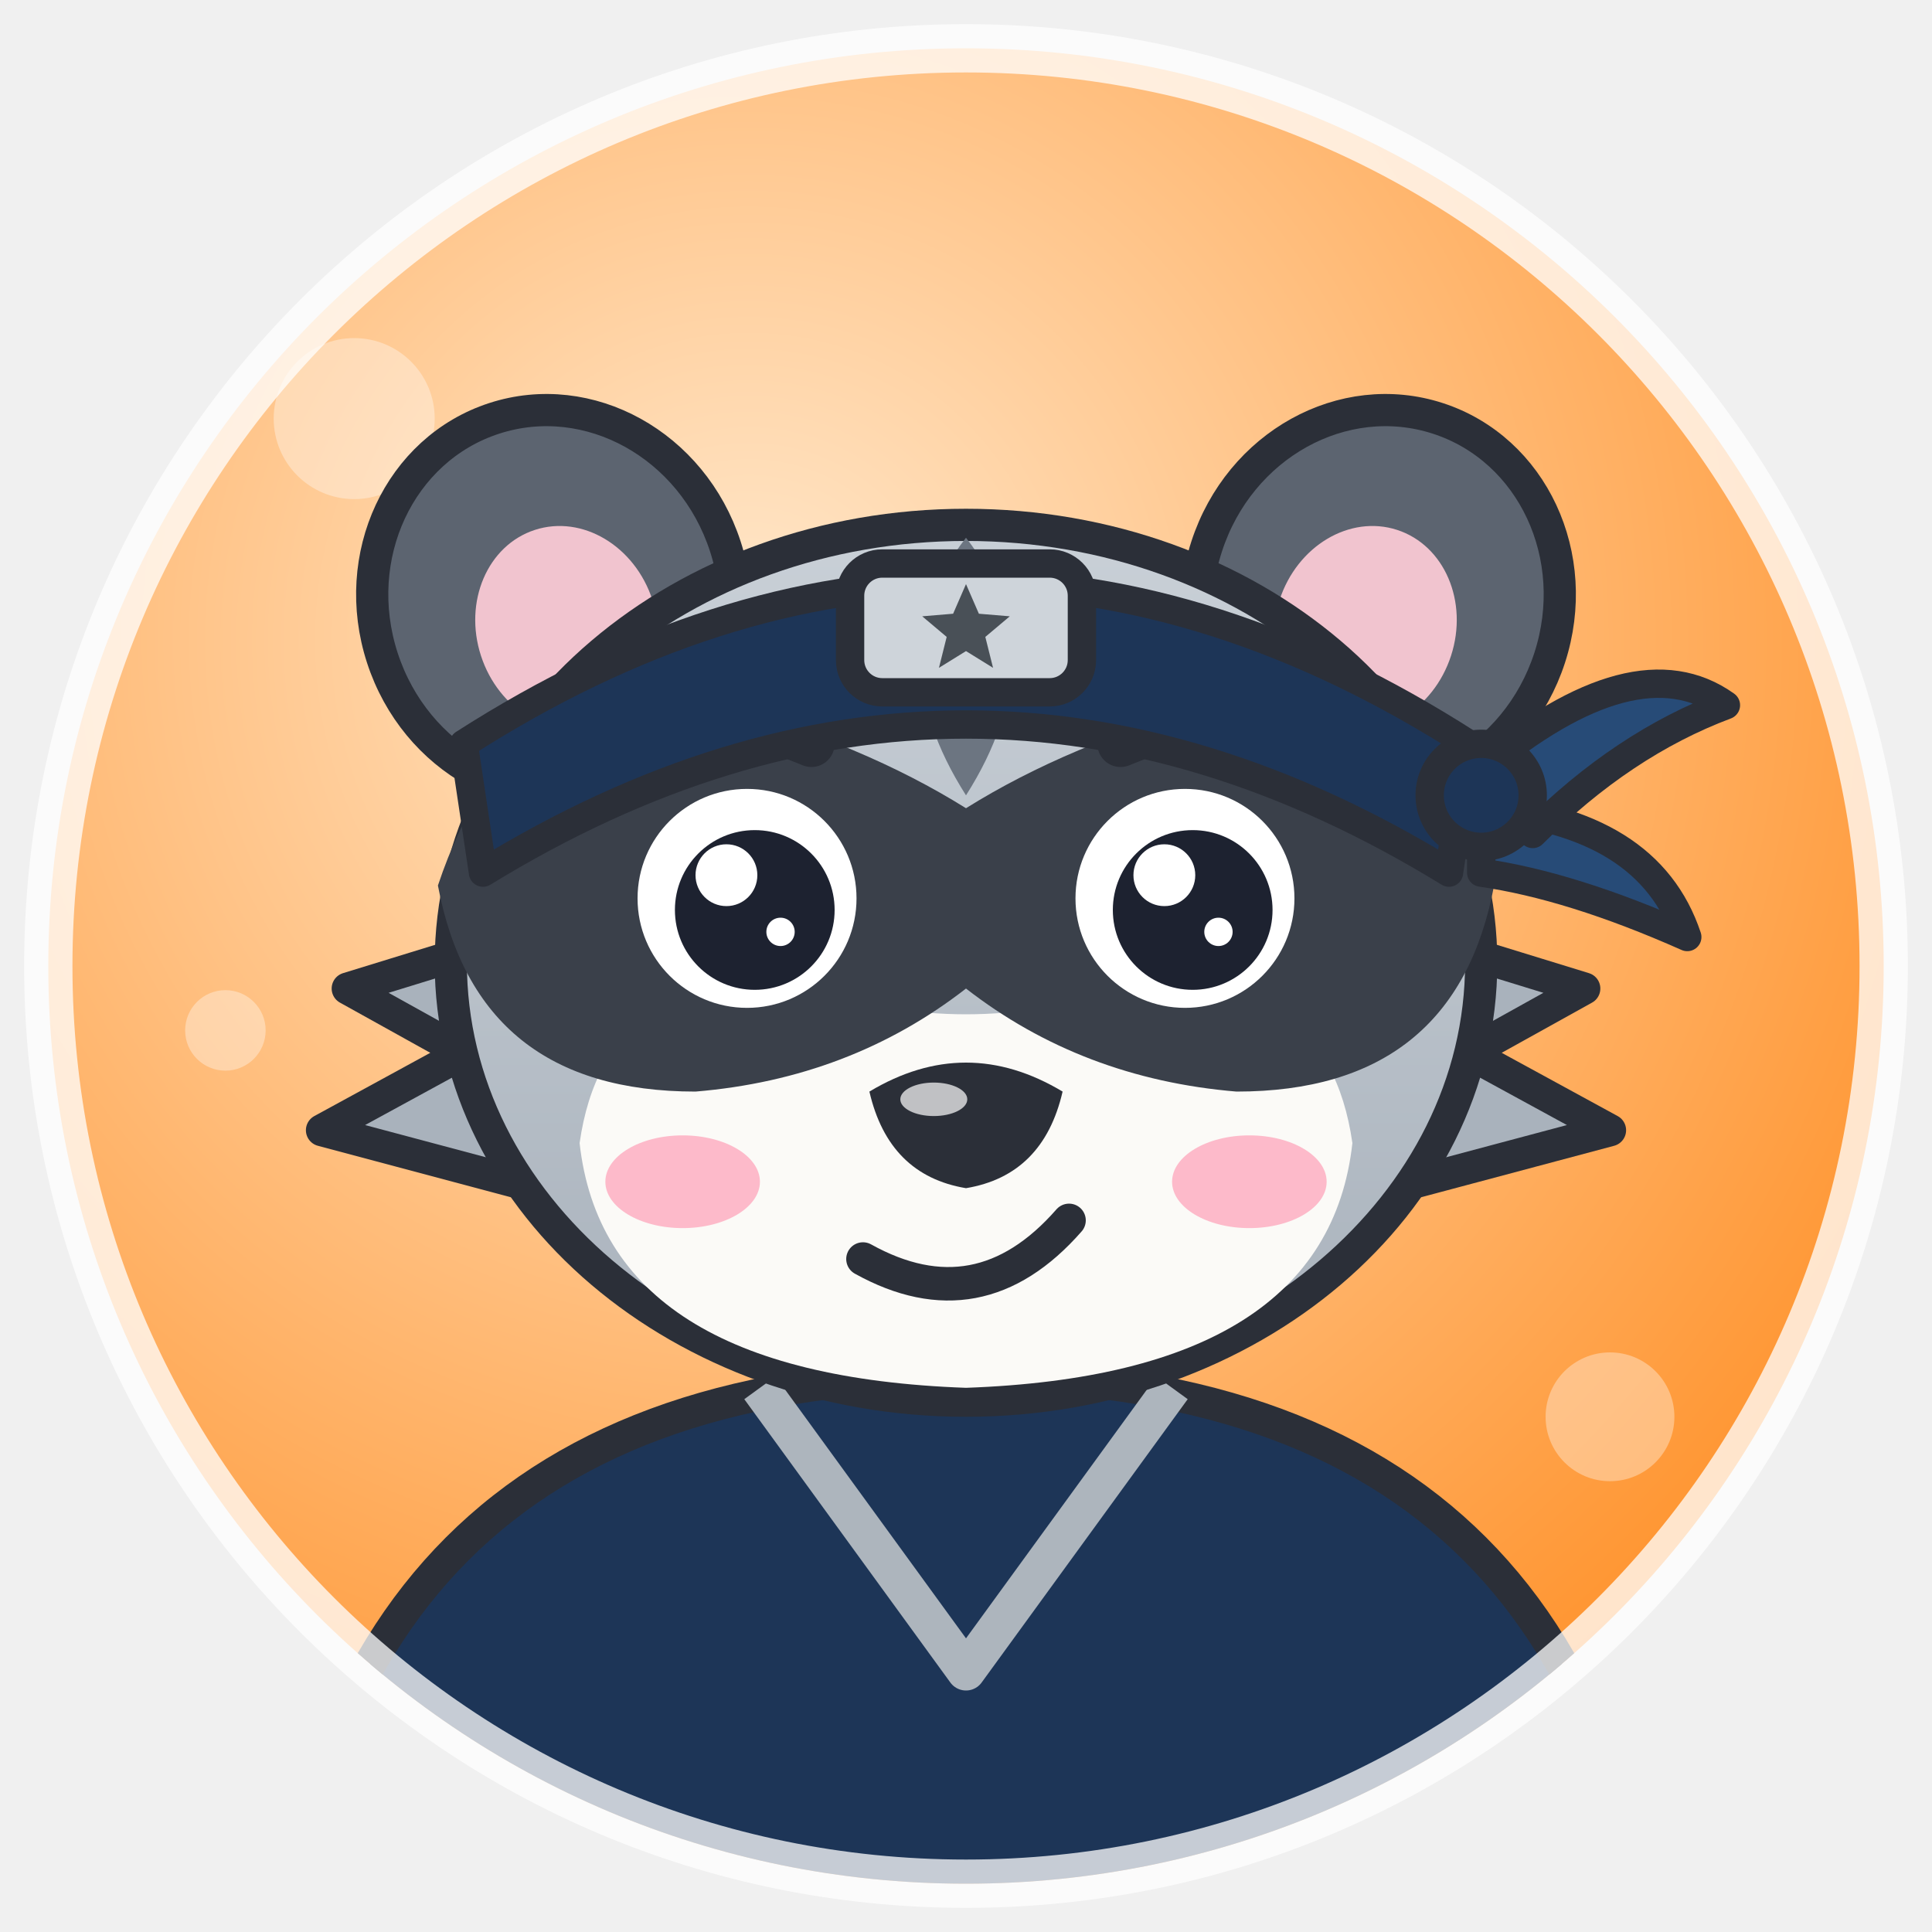
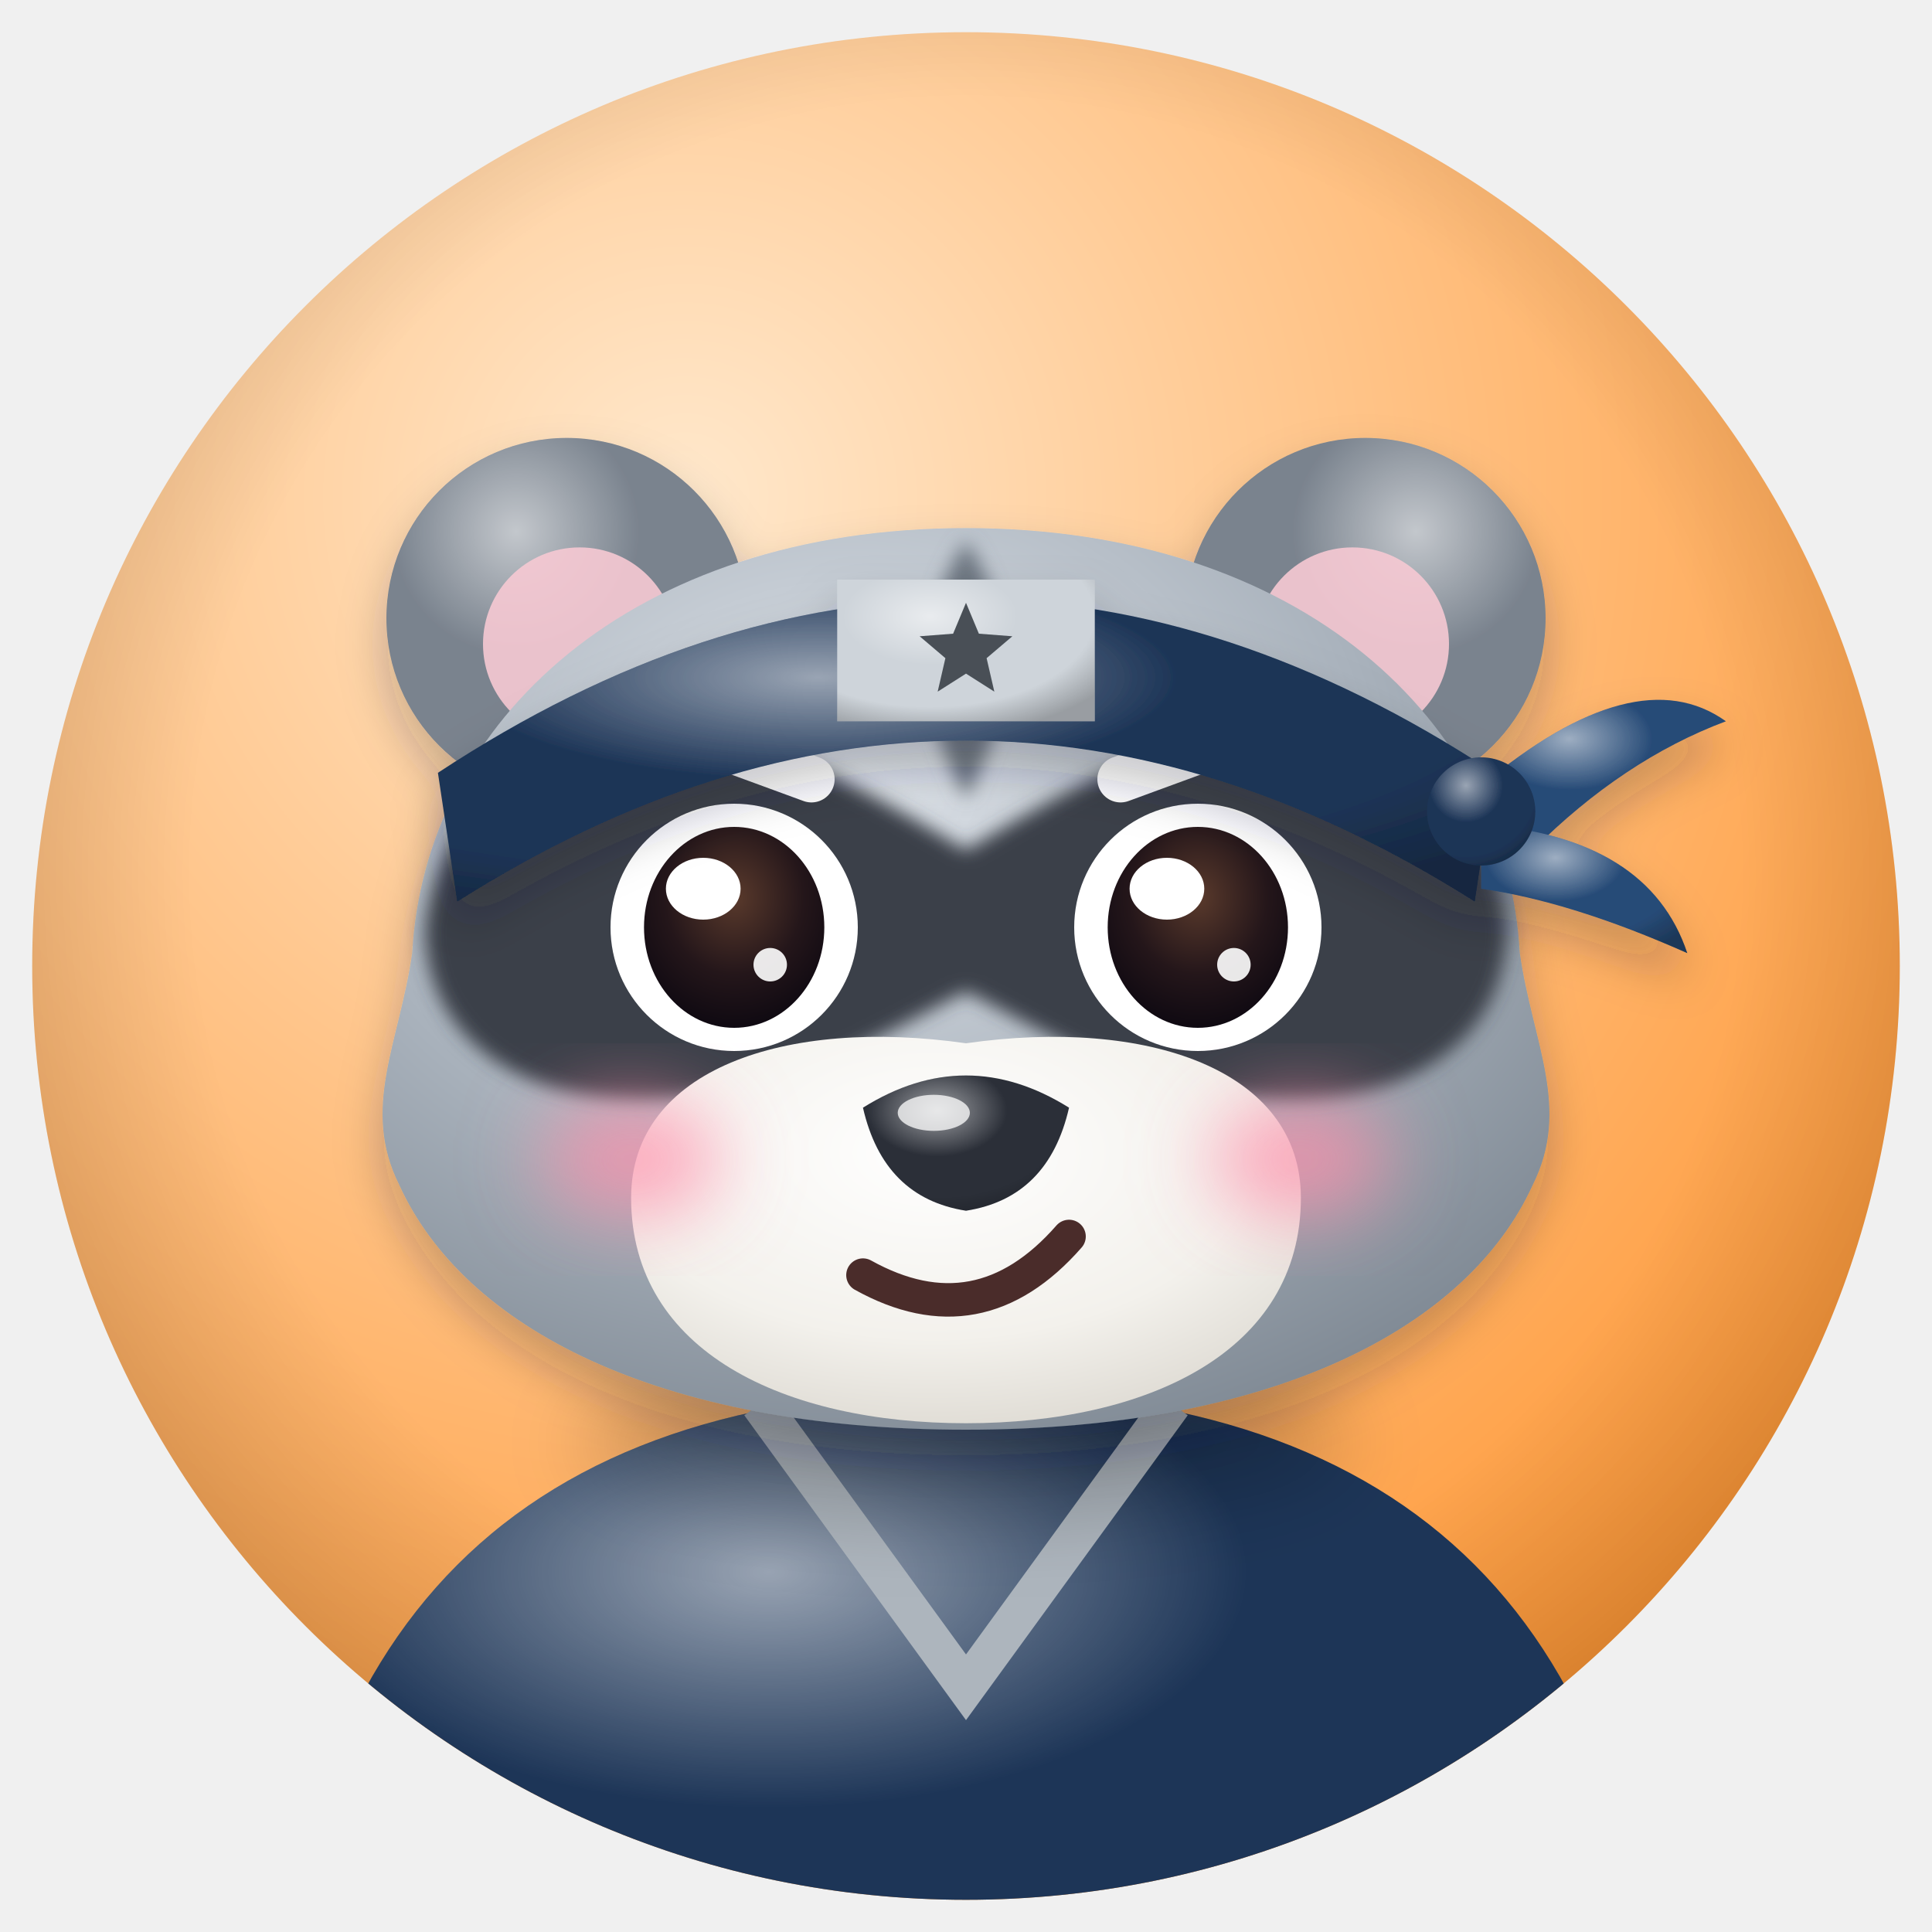
- <svg xmlns="http://www.w3.org/2000/svg" viewBox="0 0 120 120" width="512" height="512" role="img" aria-label="Ninja" class="raccoon-avatar">
+ <svg xmlns="http://www.w3.org/2000/svg" viewBox="0 0 120 120" width="512" height="512" role="img" aria-label="Ninja raccoon" class="raccoon-avatar">
  <defs>
-     <radialGradient id="rc_R_0_-bg" cx="0.38" cy="0.32" r="0.75">
+     <radialGradient id="rc_R_0_-sheen" cx="0.36" cy="0.26" r="0.85">
+       <stop offset="0" stop-color="#fff" stop-opacity="0.55" />
+       <stop offset="0.4" stop-color="#fff" stop-opacity="0" />
+       <stop offset="0.75" stop-color="#000" stop-opacity="0" />
+       <stop offset="1" stop-color="#000" stop-opacity="0.26" />
+     </radialGradient>
+     <radialGradient id="rc_R_0_-fur" cx="0.4" cy="0.28" r="0.8">
+       <stop offset="0" stop-color="#dfe4ea" />
+       <stop offset="0.55" stop-color="#aab3bd" />
+       <stop offset="1" stop-color="#7d8792" />
+     </radialGradient>
+     <radialGradient id="rc_R_0_-muzzle" cx="0.45" cy="0.3" r="0.8">
+       <stop offset="0" stop-color="#ffffff" />
+       <stop offset="0.6" stop-color="#f3f1ec" />
+       <stop offset="1" stop-color="#d9d5cd" />
+     </radialGradient>
+     <radialGradient id="rc_R_0_-eye" cx="0.5" cy="0.35" r="0.7">
+       <stop offset="0" stop-color="#5a3a2c" />
+       <stop offset="0.55" stop-color="#24161a" />
+       <stop offset="1" stop-color="#0b0710" />
+     </radialGradient>
+     <linearGradient id="rc_R_0_-gold" x1="0" y1="0" x2="0" y2="1">
+       <stop offset="0" stop-color="#fff3a3" />
+       <stop offset="0.5" stop-color="#fcc419" />
+       <stop offset="1" stop-color="#e67700" />
+     </linearGradient>
+     <filter id="rc_R_0_-soft" x="-10%" y="-10%" width="120%" height="120%">
+       <feGaussianBlur stdDeviation="0.7" />
+     </filter>
+     <filter id="rc_R_0_-blur" x="-50%" y="-50%" width="200%" height="200%">
+       <feGaussianBlur stdDeviation="3" />
+     </filter>
+     <filter id="rc_R_0_-drop" x="-20%" y="-20%" width="140%" height="150%">
+       <feDropShadow dx="0" dy="2" stdDeviation="1.8" flood-color="#1b1530" flood-opacity="0.25" />
+     </filter>
+   </defs>
+   <defs>
+     <radialGradient id="rc_R_0_-bg" cx="0.35" cy="0.25" r="0.85">
      <stop offset="0" stop-color="#ffe8cc" />
      <stop offset="1" stop-color="#ff922b" />
    </radialGradient>
+     <radialGradient id="rc_R_0_-vignette" cx="0.5" cy="0.45" r="0.55">
+       <stop offset="0.75" stop-color="#000" stop-opacity="0" />
+       <stop offset="1" stop-color="#000" stop-opacity="0.16" />
+     </radialGradient>
    <clipPath id="rc_R_0_-clip">
-       <circle cx="60" cy="60" r="57" />
+       <circle cx="60" cy="60" r="58" />
    </clipPath>
  </defs>
  <g clip-path="url(#rc_R_0_-clip)">
-     <circle cx="60" cy="60" r="57" fill="url(#rc_R_0_-bg)" />
-     <g fill="#fff" opacity="0.35">
-       <circle cx="22" cy="26" r="5" />
-       <circle cx="100" cy="88" r="4" />
-       <circle cx="14" cy="64" r="2.5" />
-     </g>
-     <g transform="translate(12 7) scale(0.8)">
-       <g stroke="#2b2f38" stroke-width="2.5" stroke-linejoin="round">
-         <path d="M6 152 q2 -54 54 -54 q52 0 54 54z" fill="#1d3557" />
+     <circle cx="60" cy="60" r="58" fill="url(#rc_R_0_-bg)" />
+     <circle cx="60" cy="60" r="58" fill="url(#rc_R_0_-vignette)" />
+     <g transform="translate(12 8) scale(0.8)">
+       <g>
+         <path fill="#1d3557" d="M6 152 q2 -54 54 -54 q52 0 54 54z" />
+         <path fill="url(#rc_R_0_-sheen)" d="M6 152 q2 -54 54 -54 q52 0 54 54z" />
        <path d="M44 99 l16 22 l16 -22" fill="none" stroke="#adb5bd" stroke-width="3" />
      </g>
+       <ellipse cx="60" cy="102" rx="30" ry="6" fill="#000" opacity="0.18" filter="url(#rc_R_0_-blur)" />
    </g>
  </g>
-   <circle cx="60" cy="60" r="57" fill="none" stroke="#fff" stroke-opacity="0.75" stroke-width="3" />
-   <g transform="translate(12 7) scale(0.8)">
+   <g transform="translate(12 8) scale(0.8)">
    <g>
-       <defs>
-         <linearGradient id="rc_R_9_-fur" x1="0" y1="0" x2="0" y2="1">
-           <stop offset="0" stop-color="#c9d0d7" />
-           <stop offset="1" stop-color="#a9b2bc" />
-         </linearGradient>
-         <linearGradient id="rc_R_9_-gold" x1="0" y1="0" x2="0" y2="1">
-           <stop offset="0" stop-color="#ffe066" />
-           <stop offset="1" stop-color="#f59f00" />
-         </linearGradient>
-       </defs>
-       <g stroke="#2b2f38" stroke-width="2.5">
-         <ellipse cx="28" cy="38" rx="14" ry="15" fill="#5c6470" transform="rotate(-18 28 38)" />
-         <ellipse cx="92" cy="38" rx="14" ry="15" fill="#5c6470" transform="rotate(18 92 38)" />
+       <g filter="url(#rc_R_0_-drop)">
+         <circle fill="#7a838e" cx="29" cy="38" r="14" />
+         <circle fill="url(#rc_R_0_-sheen)" cx="29" cy="38" r="14" />
+         <circle cx="30" cy="40" r="7.5" fill="#f6c9d3" opacity="0.9" />
+         <g transform="translate(120 0) scale(-1 1)">
+           <circle fill="#7a838e" cx="29" cy="38" r="14" />
+           <circle fill="url(#rc_R_0_-sheen)" cx="29" cy="38" r="14" />
+           <circle cx="30" cy="40" r="7.5" fill="#f6c9d3" opacity="0.9" />
+         </g>
+         <path d="M60 31 C86 31 102 46 103 64 C104 71 107 76 104 82 C99 93 84 101 60 101 C36 101 21 93 16 82 C13 76 16 71 17 64 C18 46 34 31 60 31Z" fill="url(#rc_R_0_-fur)" />
      </g>
-       <ellipse cx="29" cy="40" rx="7" ry="8" fill="#f1c4cf" transform="rotate(-18 29 40)" />
-       <ellipse cx="91" cy="40" rx="7" ry="8" fill="#f1c4cf" transform="rotate(18 91 40)" />
-       <path d="M25 64 l-13 4 l9 5 l-11 6 l15 4z M95 64 l13 4 l-9 5 l11 6 l-15 4z" fill="#a9b2bc" stroke="#2b2f38" stroke-width="2.5" stroke-linejoin="round" />
-       <ellipse cx="60" cy="66" rx="40" ry="34" fill="url(#rc_R_9_-fur)" stroke="#2b2f38" stroke-width="2.5" />
-       <path d="M60 33 q-7 9 0 20 q7 -11 0 -20z" fill="#6c7581" />
-       <path d="M30 80 q2 -14 18 -12 q12 4 24 0 q16 -2 18 12 q-2 18 -30 19 q-28 -1 -30 -19z" fill="#fbfaf7" />
-       <path d="M33 47 q8 -6 16 -2 M87 47 q-8 -6 -16 -2" stroke="#fbfaf7" stroke-width="4" fill="none" stroke-linecap="round" />
-       <path d="M19 60 q6 -18 22 -14 q11 3 19 8 q8 -5 19 -8 q16 -4 22 14 q-3 16 -20 16 q-12 -1 -21 -8 q-9 7 -21 8 q-17 0 -20 -16z" fill="#3a404a" />
-       <path d="M33 43 l15 6 M87 43 l-15 6" stroke="#2b2f38" stroke-width="3.6" stroke-linecap="round" />
+       <g filter="url(#rc_R_0_-soft)">
+         <path d="M60 32 q-6 9 0 20 q6 -11 0 -20z" fill="#6d7681" />
+         <path d="M33 47 q8 -6 16 -2 M87 47 q-8 -6 -16 -2" stroke="#fff" stroke-width="4.2" fill="none" stroke-linecap="round" />
+         <path d="M18 62 C20 48 34 44 44 48 C50 50 55 53 60 56 C65 53 70 50 76 48 C86 44 100 48 102 62 C102 72 92 77 80 75 C72 74 66 70 60 67 C54 70 48 74 40 75 C28 77 18 72 18 62Z" fill="#3a404a" />
+       </g>
+       <path d="M34 83 C34 73 46 69 60 71 C74 69 86 73 86 83 C86 95 74 100.5 60 100.5 C46 100.5 34 95 34 83Z" fill="url(#rc_R_0_-muzzle)" />
+       <path d="M33 45 l15 5.5 M87 45 l-15 5.5" stroke="#fff" stroke-width="3.6" stroke-linecap="round" />
      <g>
-         <circle cx="43" cy="61" r="8.5" fill="#fff" />
-         <circle cx="43.6" cy="61.9" r="6.2" fill="#1d2230" />
-         <circle cx="41.4" cy="59.2" r="2.4" fill="#fff" />
-         <circle cx="45.6" cy="63.6" r="1.1" fill="#fff" />
+         <circle cx="42" cy="62" r="9.6" fill="#fff" />
+         <ellipse cx="42" cy="62" rx="7" ry="7.8" fill="url(#rc_R_0_-eye)" />
+         <ellipse cx="39.6" cy="59" rx="2.9" ry="2.4" fill="#fff" />
+         <circle cx="44.8" cy="64.9" r="1.3" fill="#fff" opacity="0.9" />
      </g>
      <g>
-         <circle cx="77" cy="61" r="8.5" fill="#fff" />
-         <circle cx="77.6" cy="61.9" r="6.2" fill="#1d2230" />
-         <circle cx="75.4" cy="59.2" r="2.4" fill="#fff" />
-         <circle cx="79.6" cy="63.6" r="1.1" fill="#fff" />
+         <circle cx="78" cy="62" r="9.6" fill="#fff" />
+         <ellipse cx="78" cy="62" rx="7" ry="7.8" fill="url(#rc_R_0_-eye)" />
+         <ellipse cx="75.6" cy="59" rx="2.9" ry="2.4" fill="#fff" />
+         <circle cx="80.8" cy="64.9" r="1.3" fill="#fff" opacity="0.9" />
      </g>
-       <ellipse cx="38" cy="83" rx="6" ry="3.6" fill="#ff8fab" opacity="0.6" />
-       <ellipse cx="82" cy="83" rx="6" ry="3.6" fill="#ff8fab" opacity="0.6" />
-       <path d="M52.5 76 q7.5 -4.5 15 0 q-1.5 6.5 -7.5 7.5 q-6 -1 -7.5 -7.5z" fill="#2b2f38" />
-       <ellipse cx="57.5" cy="76.6" rx="2.6" ry="1.3" fill="#fff" opacity="0.7" />
-       <path d="M52 89 q9 5 16 -3" stroke="#2b2f38" stroke-width="2.6" fill="none" stroke-linecap="round" />
-       <g stroke="#2b2f38" stroke-width="2.2" stroke-linejoin="round">
-         <path d="M100 51 q12 -10 19 -5 q-8 3 -15 10z M100 54 q13 1 16 10 q-9 -4 -16 -5z" fill="#274b77" />
-         <path d="M21 49 q39 -25 78 0 l-1.5 10 q-37.5 -23 -75 0z" fill="#1d3557" />
-         <circle cx="100" cy="53" r="4" fill="#1d3557" />
-         <rect x="51" y="35" width="18" height="10" rx="2.5" fill="#ced4da" transform="rotate(0)" />
-         <path d="M60.0,36.6L61.0,38.9L63.4,39.1L61.5,40.7L62.1,43.1L60.0,41.8L57.9,43.1L58.5,40.7L56.6,39.1L59.0,38.9Z" fill="#495057" stroke="none" />
+       <g filter="url(#rc_R_0_-blur)" opacity="0.75">
+         <ellipse cx="34" cy="80" rx="7" ry="4.5" fill="#ff8fab" />
+         <ellipse cx="86" cy="80" rx="7" ry="4.5" fill="#ff8fab" />
+       </g>
+       <path fill="#2b2f38" d="M52 76 q8 -5 16 0 q-1.6 7 -8 8 q-6.4 -1 -8 -8z" />
+       <path fill="url(#rc_R_0_-sheen)" d="M52 76 q8 -5 16 0 q-1.6 7 -8 8 q-6.4 -1 -8 -8z" />
+       <ellipse cx="57.5" cy="76.4" rx="2.8" ry="1.4" fill="#fff" opacity="0.75" />
+       <path d="M52 89 q9 5 16 -3" stroke="#4a2c2a" stroke-width="2.6" fill="none" stroke-linecap="round" />
+       <g filter="url(#rc_R_0_-drop)">
+         <path fill="#274b77" d="M100 51 q12 -10 19 -5 q-8 3 -15 10z" />
+         <path fill="url(#rc_R_0_-sheen)" d="M100 51 q12 -10 19 -5 q-8 3 -15 10z" />
+         <path fill="#274b77" d="M100 54 q13 1 16 10 q-9 -4 -16 -5z" />
+         <path fill="url(#rc_R_0_-sheen)" d="M100 54 q13 1 16 10 q-9 -4 -16 -5z" />
+         <path fill="#1d3557" d="M19 50 q41 -27 82 0 l-1.5 10 q-39.5 -25 -79 0z" />
+         <path fill="url(#rc_R_0_-sheen)" d="M19 50 q41 -27 82 0 l-1.5 10 q-39.5 -25 -79 0z" />
+         <circle fill="#1d3557" cx="100" cy="53" r="4.2" />
+         <circle fill="url(#rc_R_0_-sheen)" cx="100" cy="53" r="4.2" />
+         <rect fill="#ced4da" x="50" y="35" width="20" height="11" />
+         <rect fill="url(#rc_R_0_-sheen)" x="50" y="35" width="20" height="11" />
+         <path d="M60.0,36.8L61.0,39.2L63.6,39.4L61.6,41.1L62.2,43.7L60.0,42.3L57.8,43.7L58.4,41.1L56.4,39.4L59.0,39.2Z" fill="#495057" />
      </g>
    </g>
  </g>
</svg>
